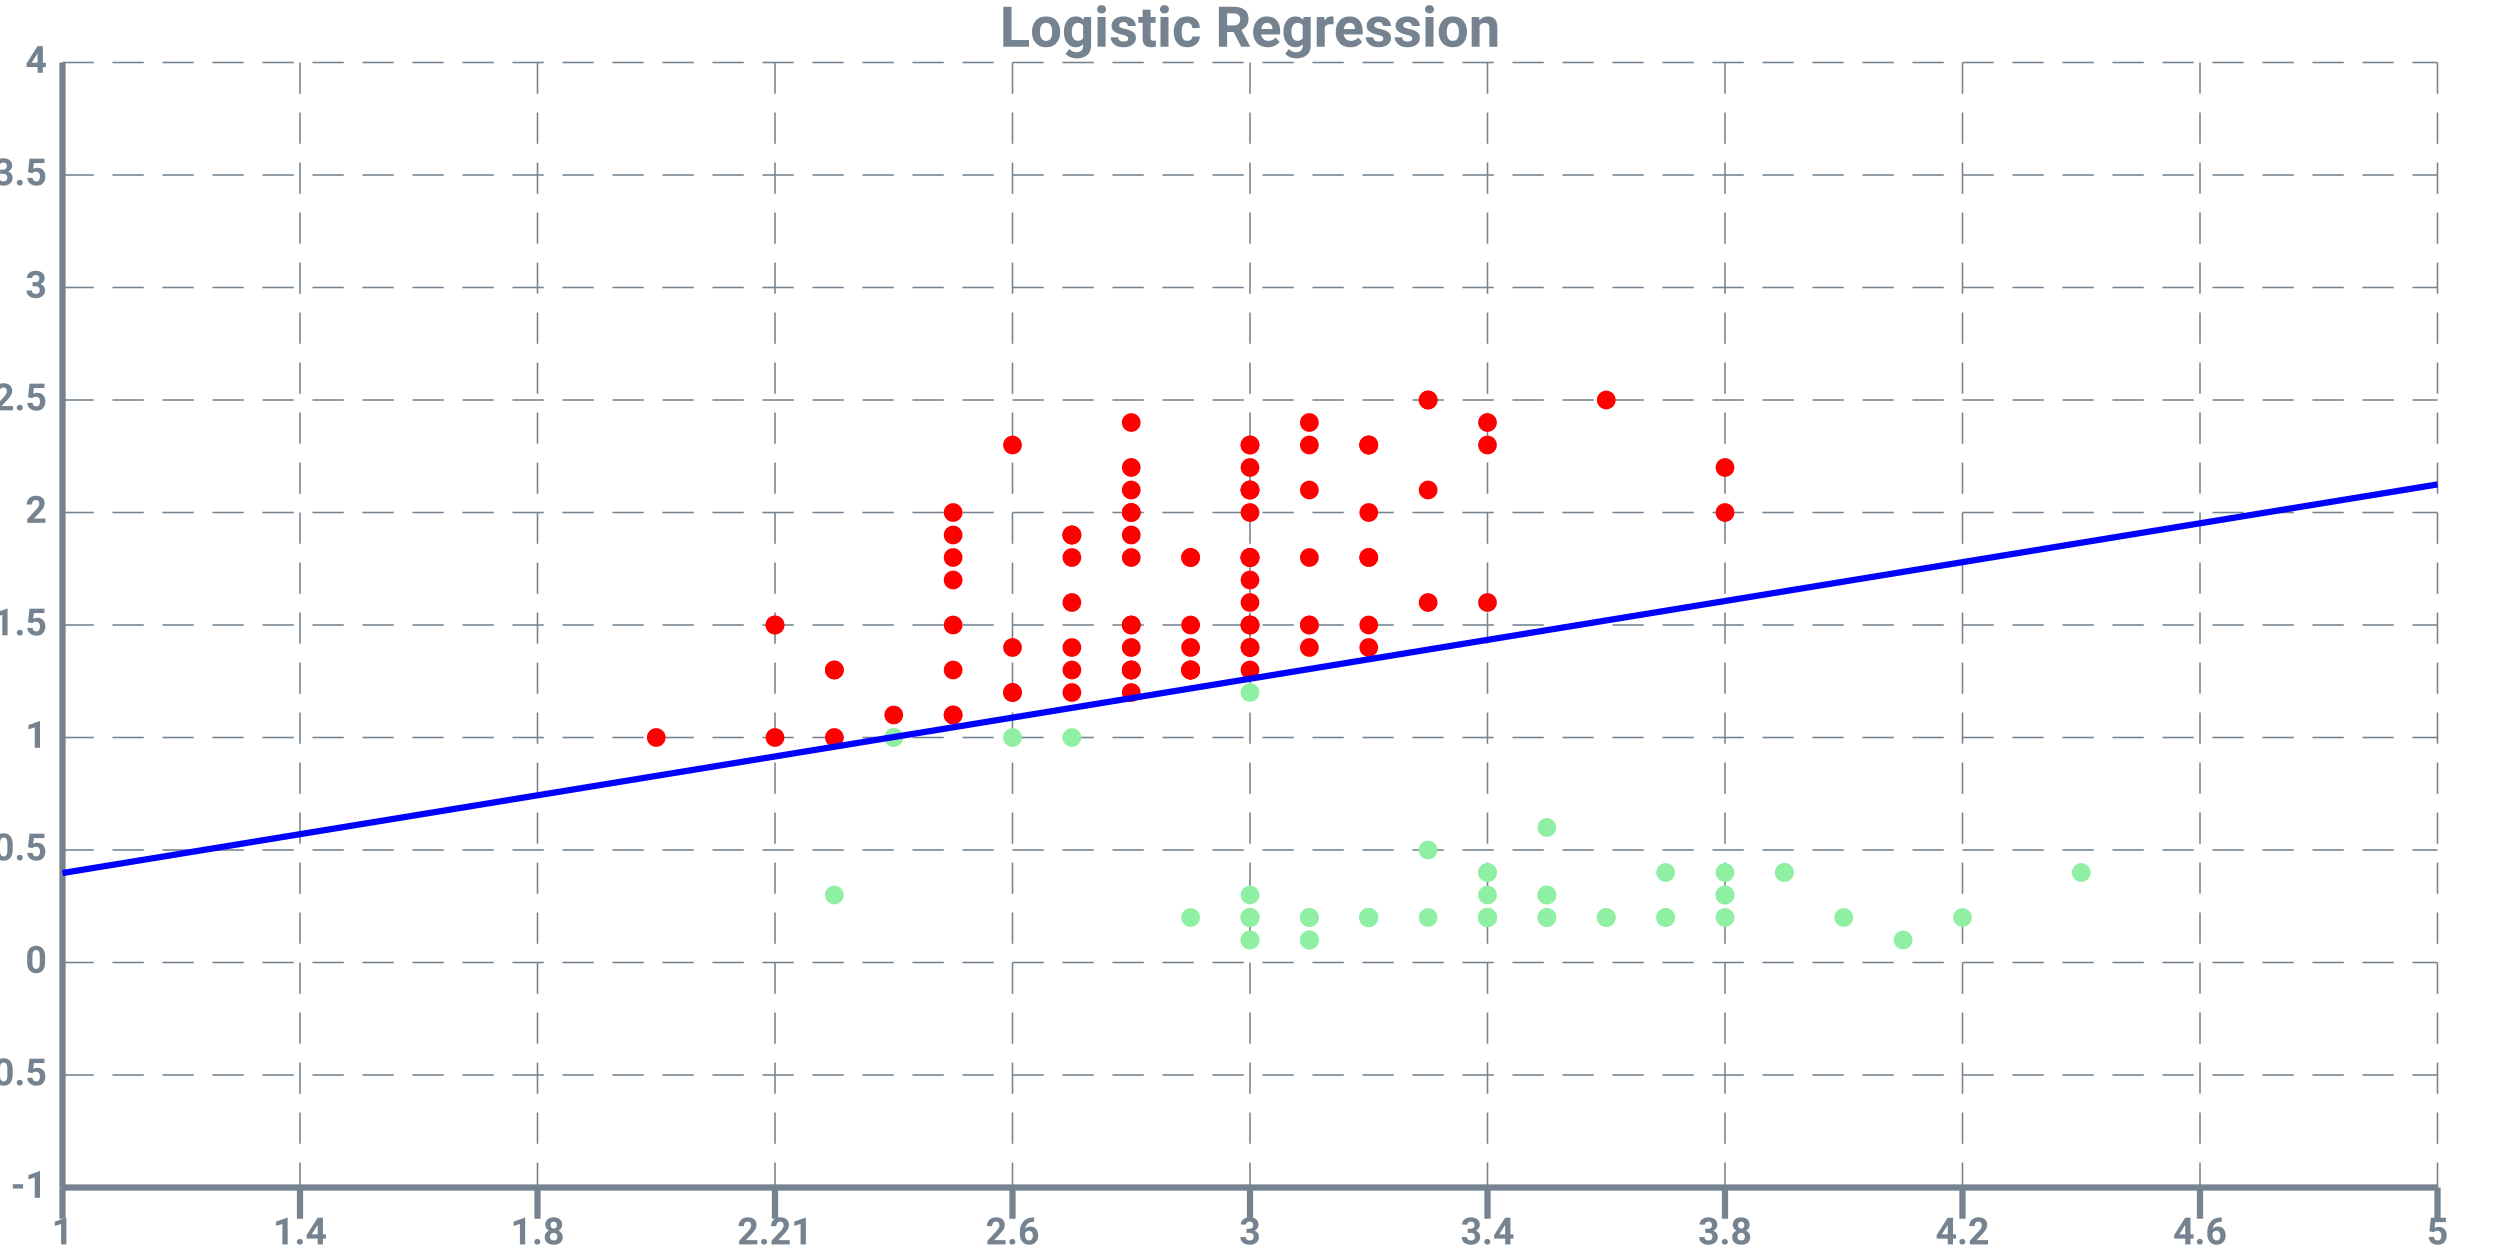
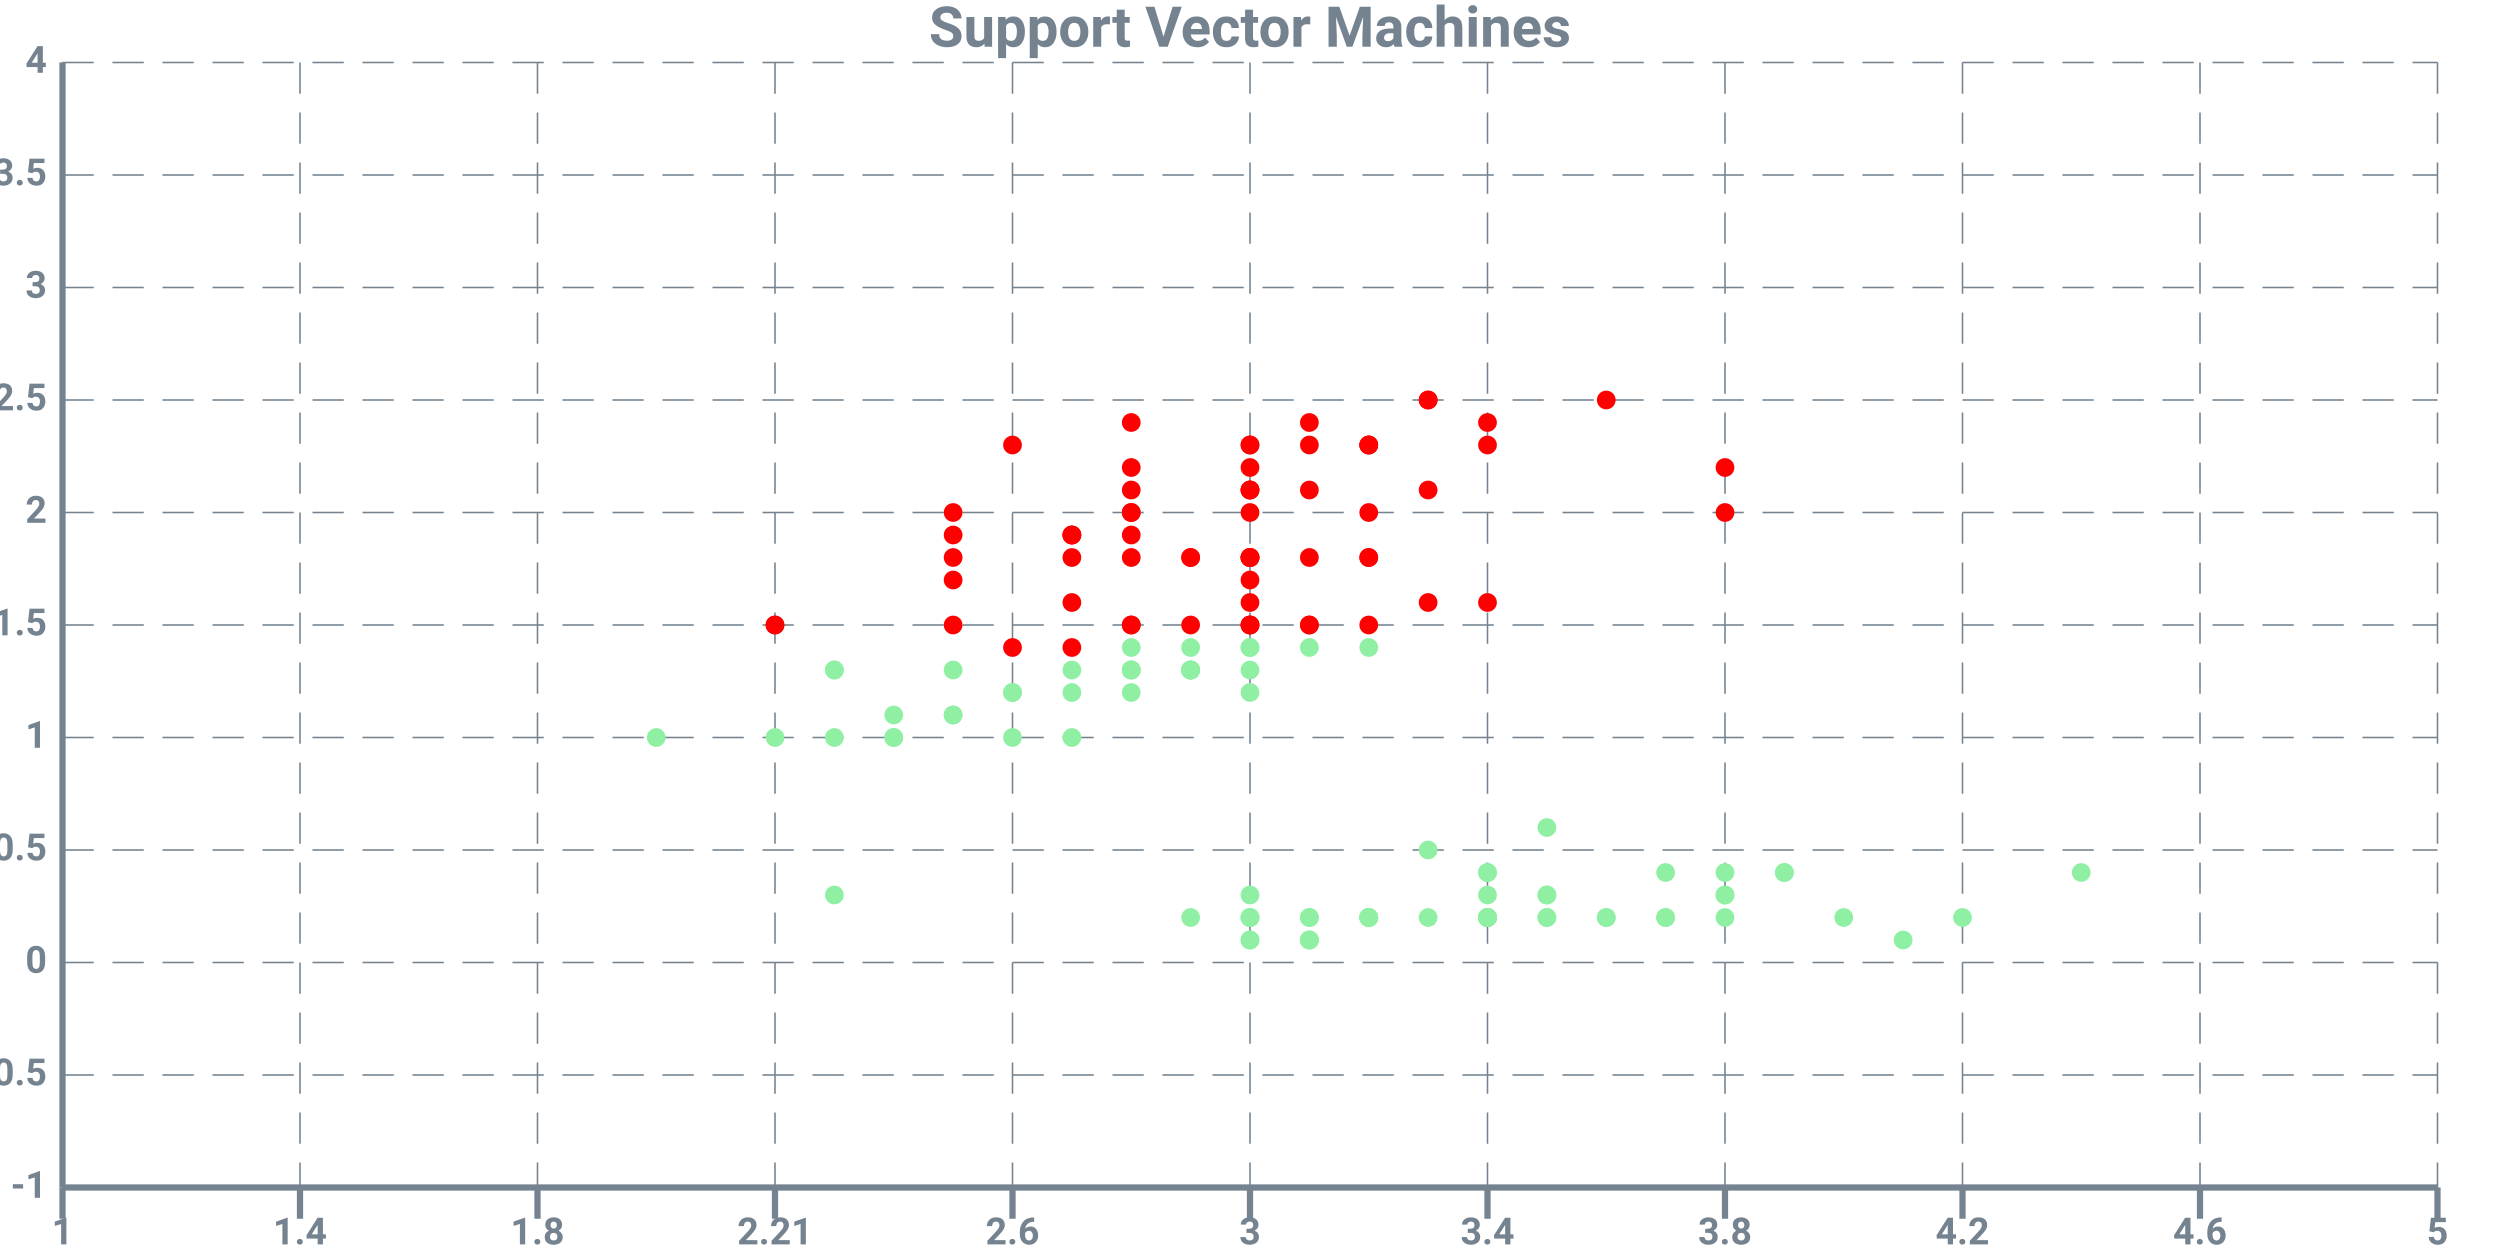
<svg xmlns="http://www.w3.org/2000/svg" width="100%" height="100%" viewBox="0 0 800 400" preserveAspectRatio="xMidYMid meet">
  <text x="400" y="10" font-family="-apple-system, system-ui, BlinkMacSystemFont, Roboto" dominant-baseline="middle" text-anchor="middle" font-size="18" fill="#74838f" font-weight="700">
-     Logistic Regression
+     Support Vector Machines
  </text>
  <text x="15" font-family="-apple-system, system-ui, BlinkMacSystemFont, Roboto" y="20" dominant-baseline="middle" text-anchor="end" font-size="12" fill="#74838f" font-weight="bold">
    4
    
  </text>
  <text x="20" font-family="-apple-system, system-ui, BlinkMacSystemFont, Roboto" y="390" dominant-baseline="hanging" text-anchor="middle" font-size="12" fill="#74838f" font-weight="bold">
  1
  </text>
  <path stroke="#74838f" stroke-width="2.0" d="M 20 380 L 20 390" />
  <path stroke="#74838f" stroke-dasharray="10 6" stroke-width="0.5" d="M 20 20 L 20 380" />
  <path stroke="#74838f" stroke-dasharray="10 6" stroke-width="0.5" d="M 20 20 L 780 20" />
  <path stroke="#74838f" stroke-width="2" fill="none" d="M 20 20 L 20 380" />
  <text x="15" font-family="-apple-system, system-ui, BlinkMacSystemFont, Roboto" y="56" dominant-baseline="middle" text-anchor="end" font-size="12" fill="#74838f" font-weight="bold">
    3.5
    
  </text>
  <text x="96" font-family="-apple-system, system-ui, BlinkMacSystemFont, Roboto" y="390" dominant-baseline="hanging" text-anchor="middle" font-size="12" fill="#74838f" font-weight="bold">
  1.4
  </text>
  <path stroke="#74838f" stroke-width="2.0" d="M 96 380 L 96 390" />
  <path stroke="#74838f" stroke-dasharray="10 6" stroke-width="0.5" d="M 96 20 L 96 380" />
  <path stroke="#74838f" stroke-dasharray="10 6" stroke-width="0.5" d="M 20 56 L 780 56" />
  <text x="15" font-family="-apple-system, system-ui, BlinkMacSystemFont, Roboto" y="92" dominant-baseline="middle" text-anchor="end" font-size="12" fill="#74838f" font-weight="bold">
    3
    
  </text>
  <text x="172" font-family="-apple-system, system-ui, BlinkMacSystemFont, Roboto" y="390" dominant-baseline="hanging" text-anchor="middle" font-size="12" fill="#74838f" font-weight="bold">
  1.8
  </text>
  <path stroke="#74838f" stroke-width="2.0" d="M 172 380 L 172 390" />
  <path stroke="#74838f" stroke-dasharray="10 6" stroke-width="0.5" d="M 172 20 L 172 380" />
  <path stroke="#74838f" stroke-dasharray="10 6" stroke-width="0.5" d="M 20 92 L 780 92" />
  <text x="15" font-family="-apple-system, system-ui, BlinkMacSystemFont, Roboto" y="128" dominant-baseline="middle" text-anchor="end" font-size="12" fill="#74838f" font-weight="bold">
    2.5
    
  </text>
  <text x="248" font-family="-apple-system, system-ui, BlinkMacSystemFont, Roboto" y="390" dominant-baseline="hanging" text-anchor="middle" font-size="12" fill="#74838f" font-weight="bold">
  2.21
  </text>
  <path stroke="#74838f" stroke-width="2.0" d="M 248 380 L 248 390" />
  <path stroke="#74838f" stroke-dasharray="10 6" stroke-width="0.5" d="M 248 20 L 248 380" />
  <path stroke="#74838f" stroke-dasharray="10 6" stroke-width="0.5" d="M 20 128 L 780 128" />
  <text x="15" font-family="-apple-system, system-ui, BlinkMacSystemFont, Roboto" y="164" dominant-baseline="middle" text-anchor="end" font-size="12" fill="#74838f" font-weight="bold">
    2
    
  </text>
  <text x="324" font-family="-apple-system, system-ui, BlinkMacSystemFont, Roboto" y="390" dominant-baseline="hanging" text-anchor="middle" font-size="12" fill="#74838f" font-weight="bold">
  2.6
  </text>
  <path stroke="#74838f" stroke-width="2.0" d="M 324 380 L 324 390" />
  <path stroke="#74838f" stroke-dasharray="10 6" stroke-width="0.5" d="M 324 20 L 324 380" />
  <path stroke="#74838f" stroke-dasharray="10 6" stroke-width="0.5" d="M 20 164 L 780 164" />
  <text x="15" font-family="-apple-system, system-ui, BlinkMacSystemFont, Roboto" y="200" dominant-baseline="middle" text-anchor="end" font-size="12" fill="#74838f" font-weight="bold">
    1.5
    
  </text>
  <text x="400" font-family="-apple-system, system-ui, BlinkMacSystemFont, Roboto" y="390" dominant-baseline="hanging" text-anchor="middle" font-size="12" fill="#74838f" font-weight="bold">
  3
  </text>
  <path stroke="#74838f" stroke-width="2.0" d="M 400 380 L 400 390" />
  <path stroke="#74838f" stroke-dasharray="10 6" stroke-width="0.5" d="M 400 20 L 400 380" />
  <path stroke="#74838f" stroke-dasharray="10 6" stroke-width="0.5" d="M 20 200 L 780 200" />
  <text x="15" font-family="-apple-system, system-ui, BlinkMacSystemFont, Roboto" y="236" dominant-baseline="middle" text-anchor="end" font-size="12" fill="#74838f" font-weight="bold">
    1
    
  </text>
  <text x="476" font-family="-apple-system, system-ui, BlinkMacSystemFont, Roboto" y="390" dominant-baseline="hanging" text-anchor="middle" font-size="12" fill="#74838f" font-weight="bold">
  3.4
  </text>
  <path stroke="#74838f" stroke-width="2.0" d="M 476 380 L 476 390" />
  <path stroke="#74838f" stroke-dasharray="10 6" stroke-width="0.5" d="M 476 20 L 476 380" />
  <path stroke="#74838f" stroke-dasharray="10 6" stroke-width="0.5" d="M 20 236 L 780 236" />
  <text x="15" font-family="-apple-system, system-ui, BlinkMacSystemFont, Roboto" y="272" dominant-baseline="middle" text-anchor="end" font-size="12" fill="#74838f" font-weight="bold">
    0.5
    
  </text>
  <text x="552" font-family="-apple-system, system-ui, BlinkMacSystemFont, Roboto" y="390" dominant-baseline="hanging" text-anchor="middle" font-size="12" fill="#74838f" font-weight="bold">
  3.8
  </text>
  <path stroke="#74838f" stroke-width="2.0" d="M 552 380 L 552 390" />
  <path stroke="#74838f" stroke-dasharray="10 6" stroke-width="0.5" d="M 552 20 L 552 380" />
  <path stroke="#74838f" stroke-dasharray="10 6" stroke-width="0.5" d="M 20 272 L 780 272" />
  <text x="15" font-family="-apple-system, system-ui, BlinkMacSystemFont, Roboto" y="308" dominant-baseline="middle" text-anchor="end" font-size="12" fill="#74838f" font-weight="bold">
    0
    
  </text>
  <text x="628" font-family="-apple-system, system-ui, BlinkMacSystemFont, Roboto" y="390" dominant-baseline="hanging" text-anchor="middle" font-size="12" fill="#74838f" font-weight="bold">
  4.2
  </text>
  <path stroke="#74838f" stroke-width="2.0" d="M 628 380 L 628 390" />
  <path stroke="#74838f" stroke-dasharray="10 6" stroke-width="0.5" d="M 628 20 L 628 380" />
  <path stroke="#74838f" stroke-dasharray="10 6" stroke-width="0.5" d="M 20 308 L 780 308" />
  <text x="15" font-family="-apple-system, system-ui, BlinkMacSystemFont, Roboto" y="344" dominant-baseline="middle" text-anchor="end" font-size="12" fill="#74838f" font-weight="bold">
    -0.5
    
  </text>
  <text x="704" font-family="-apple-system, system-ui, BlinkMacSystemFont, Roboto" y="390" dominant-baseline="hanging" text-anchor="middle" font-size="12" fill="#74838f" font-weight="bold">
  4.6
  </text>
  <path stroke="#74838f" stroke-width="2.0" d="M 704 380 L 704 390" />
  <path stroke="#74838f" stroke-dasharray="10 6" stroke-width="0.5" d="M 704 20 L 704 380" />
  <path stroke="#74838f" stroke-dasharray="10 6" stroke-width="0.5" d="M 20 344 L 780 344" />
  <text x="15" font-family="-apple-system, system-ui, BlinkMacSystemFont, Roboto" y="380" dominant-baseline="middle" text-anchor="end" font-size="12" fill="#74838f" font-weight="bold">
    -1
    
  </text>
  <text x="780" font-family="-apple-system, system-ui, BlinkMacSystemFont, Roboto" y="390" dominant-baseline="hanging" text-anchor="middle" font-size="12" fill="#74838f" font-weight="bold">
  5
  </text>
  <path stroke="#74838f" stroke-width="2.0" d="M 780 380 L 780 390" />
  <path stroke="#74838f" stroke-dasharray="10 6" stroke-width="0.5" d="M 780 20 L 780 380" />
  <path stroke="#74838f" stroke-dasharray="10 6" stroke-width="0.5" d="M 20 380 L 780 380" />
  <path stroke="#74838f" stroke-width="2" fill="none" d="M 20 380 L 780 380" />
  <g stroke="#8ff0a4" stroke-width="2" fill="#8ff0a4">
    <circle cx="400" cy="293.6" r="2" />
  </g>
  <g stroke="#8ff0a4" stroke-width="2" fill="#8ff0a4">
    <circle cx="438" cy="293.6" r="2" />
  </g>
  <g stroke="#8ff0a4" stroke-width="2" fill="#8ff0a4">
    <circle cx="419" cy="293.6" r="2" />
  </g>
  <g stroke="#8ff0a4" stroke-width="2" fill="#8ff0a4">
    <circle cx="514" cy="293.6" r="2" />
  </g>
  <g stroke="#8ff0a4" stroke-width="2" fill="#8ff0a4">
    <circle cx="571" cy="279.2" r="2" />
  </g>
  <g stroke="#8ff0a4" stroke-width="2" fill="#8ff0a4">
    <circle cx="476" cy="286.4" r="2" />
  </g>
  <g stroke="#8ff0a4" stroke-width="2" fill="#8ff0a4">
    <circle cx="476" cy="293.6" r="2" />
  </g>
  <g stroke="#8ff0a4" stroke-width="2" fill="#8ff0a4">
    <circle cx="381" cy="293.6" r="2" />
  </g>
  <g stroke="#8ff0a4" stroke-width="2" fill="#8ff0a4">
    <circle cx="419" cy="300.8" r="2" />
  </g>
  <g stroke="#8ff0a4" stroke-width="2" fill="#8ff0a4">
    <circle cx="533" cy="293.6" r="2" />
  </g>
  <g stroke="#8ff0a4" stroke-width="2" fill="#8ff0a4">
    <circle cx="476" cy="293.6" r="2" />
  </g>
  <g stroke="#8ff0a4" stroke-width="2" fill="#8ff0a4">
    <circle cx="400" cy="300.8" r="2" />
  </g>
  <g stroke="#8ff0a4" stroke-width="2" fill="#8ff0a4">
    <circle cx="400" cy="300.8" r="2" />
  </g>
  <g stroke="#8ff0a4" stroke-width="2" fill="#8ff0a4">
    <circle cx="590" cy="293.6" r="2" />
  </g>
  <g stroke="#8ff0a4" stroke-width="2" fill="#8ff0a4">
    <circle cx="666" cy="279.2" r="2" />
  </g>
  <g stroke="#8ff0a4" stroke-width="2" fill="#8ff0a4">
    <circle cx="571" cy="279.2" r="2" />
  </g>
  <g stroke="#8ff0a4" stroke-width="2" fill="#8ff0a4">
    <circle cx="495" cy="286.4" r="2" />
  </g>
  <g stroke="#8ff0a4" stroke-width="2" fill="#8ff0a4">
    <circle cx="552" cy="286.4" r="2" />
  </g>
  <g stroke="#8ff0a4" stroke-width="2" fill="#8ff0a4">
    <circle cx="552" cy="286.4" r="2" />
  </g>
  <g stroke="#8ff0a4" stroke-width="2" fill="#8ff0a4">
    <circle cx="476" cy="293.6" r="2" />
  </g>
  <g stroke="#8ff0a4" stroke-width="2" fill="#8ff0a4">
    <circle cx="533" cy="279.2" r="2" />
  </g>
  <g stroke="#8ff0a4" stroke-width="2" fill="#8ff0a4">
    <circle cx="514" cy="293.6" r="2" />
  </g>
  <g stroke="#8ff0a4" stroke-width="2" fill="#8ff0a4">
    <circle cx="457" cy="272" r="2" />
  </g>
  <g stroke="#8ff0a4" stroke-width="2" fill="#8ff0a4">
    <circle cx="476" cy="293.6" r="2" />
  </g>
  <g stroke="#8ff0a4" stroke-width="2" fill="#8ff0a4">
    <circle cx="400" cy="293.6" r="2" />
  </g>
  <g stroke="#8ff0a4" stroke-width="2" fill="#8ff0a4">
    <circle cx="476" cy="279.2" r="2" />
  </g>
  <g stroke="#8ff0a4" stroke-width="2" fill="#8ff0a4">
    <circle cx="495" cy="293.6" r="2" />
  </g>
  <g stroke="#8ff0a4" stroke-width="2" fill="#8ff0a4">
    <circle cx="476" cy="293.6" r="2" />
  </g>
  <g stroke="#8ff0a4" stroke-width="2" fill="#8ff0a4">
    <circle cx="438" cy="293.6" r="2" />
  </g>
  <g stroke="#8ff0a4" stroke-width="2" fill="#8ff0a4">
    <circle cx="419" cy="293.6" r="2" />
  </g>
  <g stroke="#8ff0a4" stroke-width="2" fill="#8ff0a4">
    <circle cx="476" cy="279.2" r="2" />
  </g>
  <g stroke="#8ff0a4" stroke-width="2" fill="#8ff0a4">
    <circle cx="609" cy="300.8" r="2" />
  </g>
  <g stroke="#8ff0a4" stroke-width="2" fill="#8ff0a4">
    <circle cx="628" cy="293.6" r="2" />
  </g>
  <g stroke="#8ff0a4" stroke-width="2" fill="#8ff0a4">
    <circle cx="419" cy="300.8" r="2" />
  </g>
  <g stroke="#8ff0a4" stroke-width="2" fill="#8ff0a4">
    <circle cx="438" cy="293.6" r="2" />
  </g>
  <g stroke="#8ff0a4" stroke-width="2" fill="#8ff0a4">
    <circle cx="495" cy="293.6" r="2" />
  </g>
  <g stroke="#8ff0a4" stroke-width="2" fill="#8ff0a4">
    <circle cx="419" cy="300.8" r="2" />
  </g>
  <g stroke="#8ff0a4" stroke-width="2" fill="#8ff0a4">
    <circle cx="400" cy="293.6" r="2" />
  </g>
  <g stroke="#8ff0a4" stroke-width="2" fill="#8ff0a4">
    <circle cx="476" cy="293.6" r="2" />
  </g>
  <g stroke="#8ff0a4" stroke-width="2" fill="#8ff0a4">
    <circle cx="495" cy="286.4" r="2" />
  </g>
  <g stroke="#8ff0a4" stroke-width="2" fill="#8ff0a4">
    <circle cx="267" cy="286.4" r="2" />
  </g>
  <g stroke="#8ff0a4" stroke-width="2" fill="#8ff0a4">
    <circle cx="438" cy="293.6" r="2" />
  </g>
  <g stroke="#8ff0a4" stroke-width="2" fill="#8ff0a4">
    <circle cx="495" cy="264.8" r="2" />
  </g>
  <g stroke="#8ff0a4" stroke-width="2" fill="#8ff0a4">
    <circle cx="552" cy="279.2" r="2" />
  </g>
  <g stroke="#8ff0a4" stroke-width="2" fill="#8ff0a4">
    <circle cx="400" cy="286.4" r="2" />
  </g>
  <g stroke="#8ff0a4" stroke-width="2" fill="#8ff0a4">
    <circle cx="552" cy="293.6" r="2" />
  </g>
  <g stroke="#8ff0a4" stroke-width="2" fill="#8ff0a4">
    <circle cx="438" cy="293.6" r="2" />
  </g>
  <g stroke="#8ff0a4" stroke-width="2" fill="#8ff0a4">
    <circle cx="533" cy="293.6" r="2" />
  </g>
  <g stroke="#8ff0a4" stroke-width="2" fill="#8ff0a4">
    <circle cx="457" cy="293.6" r="2" />
  </g>
-   <g stroke="red" stroke-width="2" fill="red">
+   <g stroke="#8ff0a4" stroke-width="2" fill="#8ff0a4">
    <circle cx="438" cy="207.2" r="2" />
  </g>
  <g stroke="red" stroke-width="2" fill="red">
    <circle cx="438" cy="200" r="2" />
  </g>
  <g stroke="red" stroke-width="2" fill="red">
    <circle cx="419" cy="200" r="2" />
  </g>
-   <g stroke="red" stroke-width="2" fill="red">
+   <g stroke="#8ff0a4" stroke-width="2" fill="#8ff0a4">
    <circle cx="267" cy="214.4" r="2" />
  </g>
  <g stroke="red" stroke-width="2" fill="red">
    <circle cx="362" cy="200" r="2" />
  </g>
-   <g stroke="red" stroke-width="2" fill="red">
+   <g stroke="#8ff0a4" stroke-width="2" fill="#8ff0a4">
    <circle cx="362" cy="214.4" r="2" />
  </g>
  <g stroke="red" stroke-width="2" fill="red">
    <circle cx="457" cy="192.8" r="2" />
  </g>
  <g stroke="#8ff0a4" stroke-width="2" fill="#8ff0a4">
    <circle cx="286" cy="236" r="2" />
  </g>
-   <g stroke="red" stroke-width="2" fill="red">
+   <g stroke="#8ff0a4" stroke-width="2" fill="#8ff0a4">
    <circle cx="381" cy="214.4" r="2" />
  </g>
  <g stroke="red" stroke-width="2" fill="red">
    <circle cx="343" cy="207.2" r="2" />
  </g>
-   <g stroke="red" stroke-width="2" fill="red">
+   <g stroke="#8ff0a4" stroke-width="2" fill="#8ff0a4">
    <circle cx="210" cy="236" r="2" />
  </g>
  <g stroke="red" stroke-width="2" fill="red">
    <circle cx="400" cy="200" r="2" />
  </g>
-   <g stroke="red" stroke-width="2" fill="red">
+   <g stroke="#8ff0a4" stroke-width="2" fill="#8ff0a4">
    <circle cx="248" cy="236" r="2" />
  </g>
-   <g stroke="red" stroke-width="2" fill="red">
+   <g stroke="#8ff0a4" stroke-width="2" fill="#8ff0a4">
    <circle cx="381" cy="207.2" r="2" />
  </g>
-   <g stroke="red" stroke-width="2" fill="red">
+   <g stroke="#8ff0a4" stroke-width="2" fill="#8ff0a4">
    <circle cx="381" cy="214.4" r="2" />
  </g>
-   <g stroke="red" stroke-width="2" fill="red">
+   <g stroke="#8ff0a4" stroke-width="2" fill="#8ff0a4">
    <circle cx="419" cy="207.2" r="2" />
  </g>
  <g stroke="red" stroke-width="2" fill="red">
    <circle cx="400" cy="200" r="2" />
  </g>
  <g stroke="#8ff0a4" stroke-width="2" fill="#8ff0a4">
    <circle cx="343" cy="236" r="2" />
  </g>
  <g stroke="red" stroke-width="2" fill="red">
    <circle cx="248" cy="200" r="2" />
  </g>
-   <g stroke="red" stroke-width="2" fill="red">
+   <g stroke="#8ff0a4" stroke-width="2" fill="#8ff0a4">
    <circle cx="305" cy="228.8" r="2" />
  </g>
  <g stroke="red" stroke-width="2" fill="red">
    <circle cx="438" cy="178.4" r="2" />
  </g>
-   <g stroke="red" stroke-width="2" fill="red">
+   <g stroke="#8ff0a4" stroke-width="2" fill="#8ff0a4">
    <circle cx="362" cy="214.4" r="2" />
  </g>
  <g stroke="red" stroke-width="2" fill="red">
    <circle cx="305" cy="200" r="2" />
  </g>
-   <g stroke="red" stroke-width="2" fill="red">
+   <g stroke="#8ff0a4" stroke-width="2" fill="#8ff0a4">
    <circle cx="362" cy="221.6" r="2" />
  </g>
-   <g stroke="red" stroke-width="2" fill="red">
+   <g stroke="#8ff0a4" stroke-width="2" fill="#8ff0a4">
    <circle cx="381" cy="214.4" r="2" />
  </g>
-   <g stroke="red" stroke-width="2" fill="red">
+   <g stroke="#8ff0a4" stroke-width="2" fill="#8ff0a4">
    <circle cx="400" cy="207.2" r="2" />
  </g>
-   <g stroke="red" stroke-width="2" fill="red">
+   <g stroke="#8ff0a4" stroke-width="2" fill="#8ff0a4">
    <circle cx="362" cy="207.2" r="2" />
  </g>
  <g stroke="red" stroke-width="2" fill="red">
    <circle cx="400" cy="185.6" r="2" />
  </g>
  <g stroke="red" stroke-width="2" fill="red">
    <circle cx="381" cy="200" r="2" />
  </g>
  <g stroke="#8ff0a4" stroke-width="2" fill="#8ff0a4">
    <circle cx="324" cy="236" r="2" />
  </g>
-   <g stroke="red" stroke-width="2" fill="red">
+   <g stroke="#8ff0a4" stroke-width="2" fill="#8ff0a4">
    <circle cx="286" cy="228.8" r="2" />
  </g>
  <g stroke="#8ff0a4" stroke-width="2" fill="#8ff0a4">
    <circle cx="286" cy="236" r="2" />
  </g>
-   <g stroke="red" stroke-width="2" fill="red">
+   <g stroke="#8ff0a4" stroke-width="2" fill="#8ff0a4">
    <circle cx="343" cy="221.6" r="2" />
  </g>
  <g stroke="red" stroke-width="2" fill="red">
    <circle cx="343" cy="192.8" r="2" />
  </g>
  <g stroke="red" stroke-width="2" fill="red">
    <circle cx="400" cy="200" r="2" />
  </g>
  <g stroke="red" stroke-width="2" fill="red">
    <circle cx="476" cy="192.8" r="2" />
  </g>
  <g stroke="red" stroke-width="2" fill="red">
    <circle cx="419" cy="200" r="2" />
  </g>
-   <g stroke="red" stroke-width="2" fill="red">
+   <g stroke="#8ff0a4" stroke-width="2" fill="#8ff0a4">
    <circle cx="267" cy="214.4" r="2" />
  </g>
-   <g stroke="red" stroke-width="2" fill="red">
+   <g stroke="#8ff0a4" stroke-width="2" fill="#8ff0a4">
    <circle cx="400" cy="214.4" r="2" />
  </g>
-   <g stroke="red" stroke-width="2" fill="red">
+   <g stroke="#8ff0a4" stroke-width="2" fill="#8ff0a4">
    <circle cx="305" cy="214.4" r="2" />
  </g>
-   <g stroke="red" stroke-width="2" fill="red">
+   <g stroke="#8ff0a4" stroke-width="2" fill="#8ff0a4">
    <circle cx="324" cy="221.6" r="2" />
  </g>
-   <g stroke="red" stroke-width="2" fill="red">
+   <g stroke="#8ff0a4" stroke-width="2" fill="#8ff0a4">
    <circle cx="400" cy="207.2" r="2" />
  </g>
-   <g stroke="red" stroke-width="2" fill="red">
+   <g stroke="#8ff0a4" stroke-width="2" fill="#8ff0a4">
    <circle cx="324" cy="221.6" r="2" />
  </g>
-   <g stroke="red" stroke-width="2" fill="red">
+   <g stroke="#8ff0a4" stroke-width="2" fill="#8ff0a4">
    <circle cx="267" cy="236" r="2" />
  </g>
-   <g stroke="red" stroke-width="2" fill="red">
+   <g stroke="#8ff0a4" stroke-width="2" fill="#8ff0a4">
    <circle cx="343" cy="214.4" r="2" />
  </g>
  <g stroke="#8ff0a4" stroke-width="2" fill="#8ff0a4">
    <circle cx="400" cy="221.6" r="2" />
  </g>
-   <g stroke="red" stroke-width="2" fill="red">
+   <g stroke="#8ff0a4" stroke-width="2" fill="#8ff0a4">
    <circle cx="381" cy="214.4" r="2" />
  </g>
-   <g stroke="red" stroke-width="2" fill="red">
+   <g stroke="#8ff0a4" stroke-width="2" fill="#8ff0a4">
    <circle cx="381" cy="214.4" r="2" />
  </g>
-   <g stroke="red" stroke-width="2" fill="red">
+   <g stroke="#8ff0a4" stroke-width="2" fill="#8ff0a4">
    <circle cx="305" cy="228.8" r="2" />
  </g>
-   <g stroke="red" stroke-width="2" fill="red">
+   <g stroke="#8ff0a4" stroke-width="2" fill="#8ff0a4">
    <circle cx="362" cy="214.4" r="2" />
  </g>
  <g stroke="red" stroke-width="2" fill="red">
    <circle cx="457" cy="128" r="2" />
  </g>
  <g stroke="red" stroke-width="2" fill="red">
    <circle cx="343" cy="171.2" r="2" />
  </g>
  <g stroke="red" stroke-width="2" fill="red">
    <circle cx="400" cy="156.8" r="2" />
  </g>
  <g stroke="red" stroke-width="2" fill="red">
    <circle cx="381" cy="178.4" r="2" />
  </g>
  <g stroke="red" stroke-width="2" fill="red">
    <circle cx="400" cy="149.6" r="2" />
  </g>
  <g stroke="red" stroke-width="2" fill="red">
    <circle cx="400" cy="156.8" r="2" />
  </g>
  <g stroke="red" stroke-width="2" fill="red">
    <circle cx="305" cy="185.6" r="2" />
  </g>
  <g stroke="red" stroke-width="2" fill="red">
    <circle cx="381" cy="178.4" r="2" />
  </g>
  <g stroke="red" stroke-width="2" fill="red">
    <circle cx="305" cy="178.4" r="2" />
  </g>
  <g stroke="red" stroke-width="2" fill="red">
    <circle cx="514" cy="128" r="2" />
  </g>
  <g stroke="red" stroke-width="2" fill="red">
    <circle cx="438" cy="164" r="2" />
  </g>
  <g stroke="red" stroke-width="2" fill="red">
    <circle cx="343" cy="171.2" r="2" />
  </g>
  <g stroke="red" stroke-width="2" fill="red">
    <circle cx="400" cy="156.8" r="2" />
  </g>
  <g stroke="red" stroke-width="2" fill="red">
    <circle cx="305" cy="164" r="2" />
  </g>
  <g stroke="red" stroke-width="2" fill="red">
    <circle cx="362" cy="135.2" r="2" />
  </g>
  <g stroke="red" stroke-width="2" fill="red">
    <circle cx="438" cy="142.4" r="2" />
  </g>
  <g stroke="red" stroke-width="2" fill="red">
    <circle cx="400" cy="178.4" r="2" />
  </g>
  <g stroke="red" stroke-width="2" fill="red">
    <circle cx="552" cy="149.6" r="2" />
  </g>
  <g stroke="red" stroke-width="2" fill="red">
    <circle cx="324" cy="142.4" r="2" />
  </g>
  <g stroke="red" stroke-width="2" fill="red">
    <circle cx="248" cy="200" r="2" />
  </g>
  <g stroke="red" stroke-width="2" fill="red">
    <circle cx="438" cy="142.4" r="2" />
  </g>
  <g stroke="red" stroke-width="2" fill="red">
    <circle cx="362" cy="164" r="2" />
  </g>
  <g stroke="red" stroke-width="2" fill="red">
    <circle cx="362" cy="164" r="2" />
  </g>
  <g stroke="red" stroke-width="2" fill="red">
    <circle cx="343" cy="178.4" r="2" />
  </g>
  <g stroke="red" stroke-width="2" fill="red">
    <circle cx="457" cy="156.8" r="2" />
  </g>
  <g stroke="red" stroke-width="2" fill="red">
    <circle cx="438" cy="178.4" r="2" />
  </g>
  <g stroke="red" stroke-width="2" fill="red">
    <circle cx="362" cy="178.4" r="2" />
  </g>
  <g stroke="red" stroke-width="2" fill="red">
    <circle cx="400" cy="178.4" r="2" />
  </g>
  <g stroke="red" stroke-width="2" fill="red">
    <circle cx="362" cy="156.8" r="2" />
  </g>
  <g stroke="red" stroke-width="2" fill="red">
    <circle cx="400" cy="192.8" r="2" />
  </g>
  <g stroke="red" stroke-width="2" fill="red">
    <circle cx="362" cy="171.2" r="2" />
  </g>
  <g stroke="red" stroke-width="2" fill="red">
    <circle cx="552" cy="164" r="2" />
  </g>
  <g stroke="red" stroke-width="2" fill="red">
    <circle cx="362" cy="149.6" r="2" />
  </g>
  <g stroke="red" stroke-width="2" fill="red">
    <circle cx="362" cy="200" r="2" />
  </g>
  <g stroke="red" stroke-width="2" fill="red">
    <circle cx="324" cy="207.2" r="2" />
  </g>
  <g stroke="red" stroke-width="2" fill="red">
    <circle cx="400" cy="142.4" r="2" />
  </g>
  <g stroke="red" stroke-width="2" fill="red">
    <circle cx="476" cy="135.2" r="2" />
  </g>
  <g stroke="red" stroke-width="2" fill="red">
    <circle cx="419" cy="178.4" r="2" />
  </g>
  <g stroke="red" stroke-width="2" fill="red">
    <circle cx="400" cy="178.4" r="2" />
  </g>
  <g stroke="red" stroke-width="2" fill="red">
    <circle cx="419" cy="156.8" r="2" />
  </g>
  <g stroke="red" stroke-width="2" fill="red">
    <circle cx="419" cy="135.2" r="2" />
  </g>
  <g stroke="red" stroke-width="2" fill="red">
    <circle cx="419" cy="142.4" r="2" />
  </g>
  <g stroke="red" stroke-width="2" fill="red">
    <circle cx="343" cy="171.2" r="2" />
  </g>
  <g stroke="red" stroke-width="2" fill="red">
    <circle cx="438" cy="142.4" r="2" />
  </g>
  <g stroke="red" stroke-width="2" fill="red">
    <circle cx="457" cy="128" r="2" />
  </g>
  <g stroke="red" stroke-width="2" fill="red">
    <circle cx="400" cy="142.4" r="2" />
  </g>
  <g stroke="red" stroke-width="2" fill="red">
    <circle cx="305" cy="171.2" r="2" />
  </g>
  <g stroke="red" stroke-width="2" fill="red">
    <circle cx="400" cy="164" r="2" />
  </g>
  <g stroke="red" stroke-width="2" fill="red">
    <circle cx="476" cy="142.4" r="2" />
  </g>
  <g stroke="red" stroke-width="2" fill="red">
    <circle cx="400" cy="178.4" r="2" />
  </g>
-   <path stroke="blue" stroke-width="2" fill="none" d="M 20 279.363 L 780 155.01" />
</svg>
